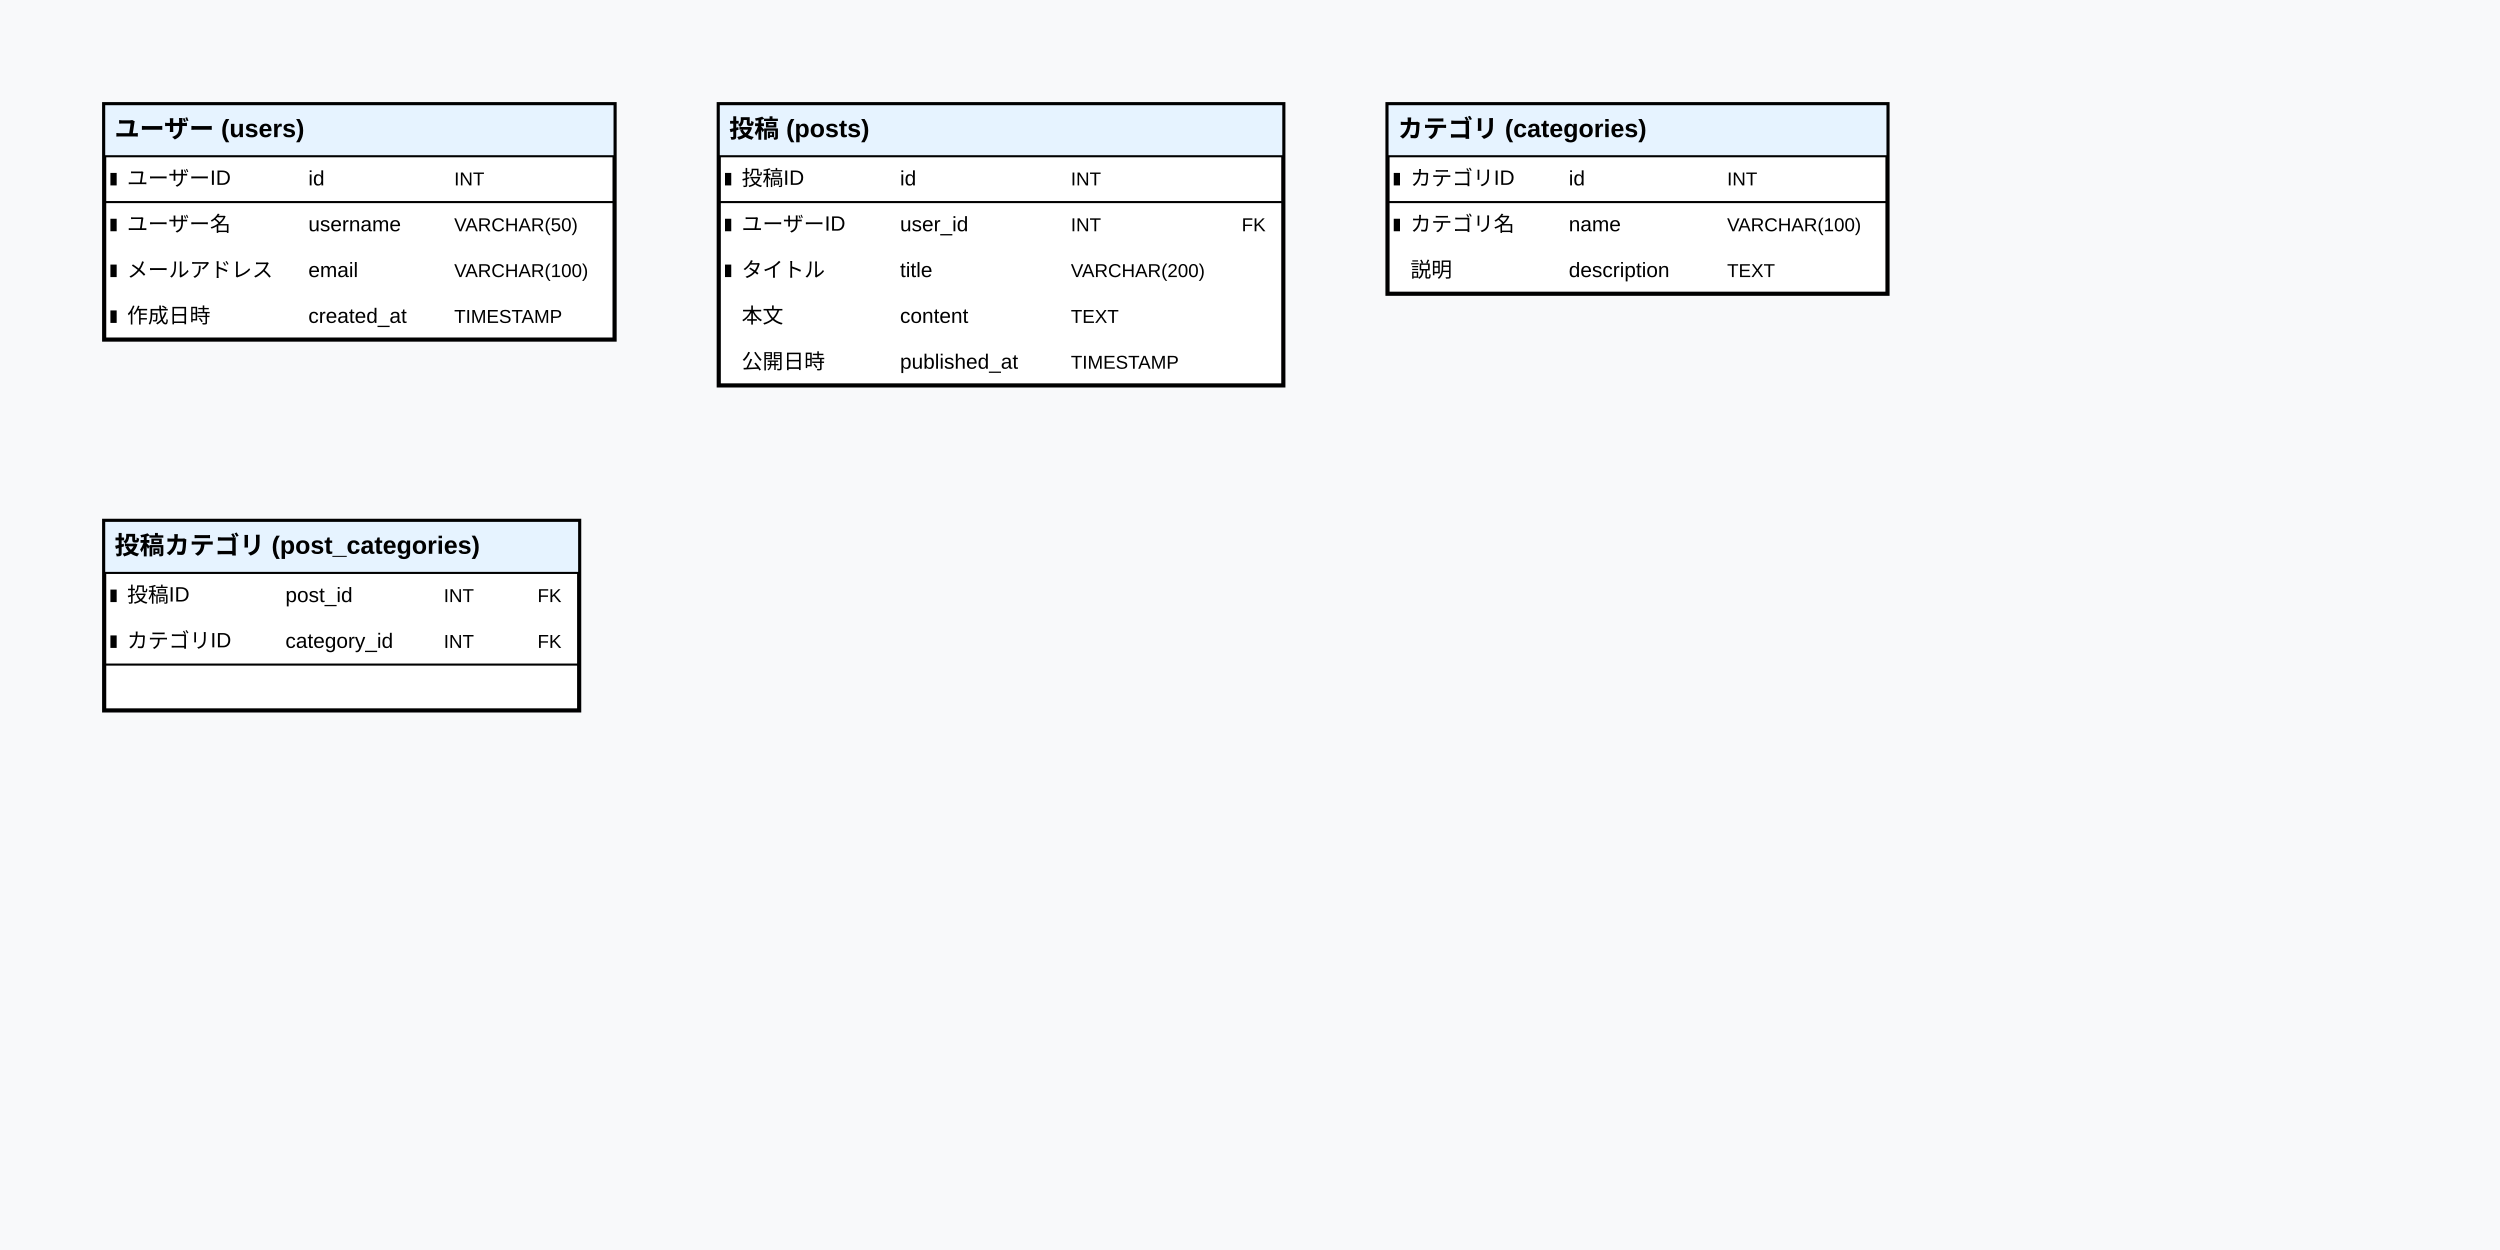
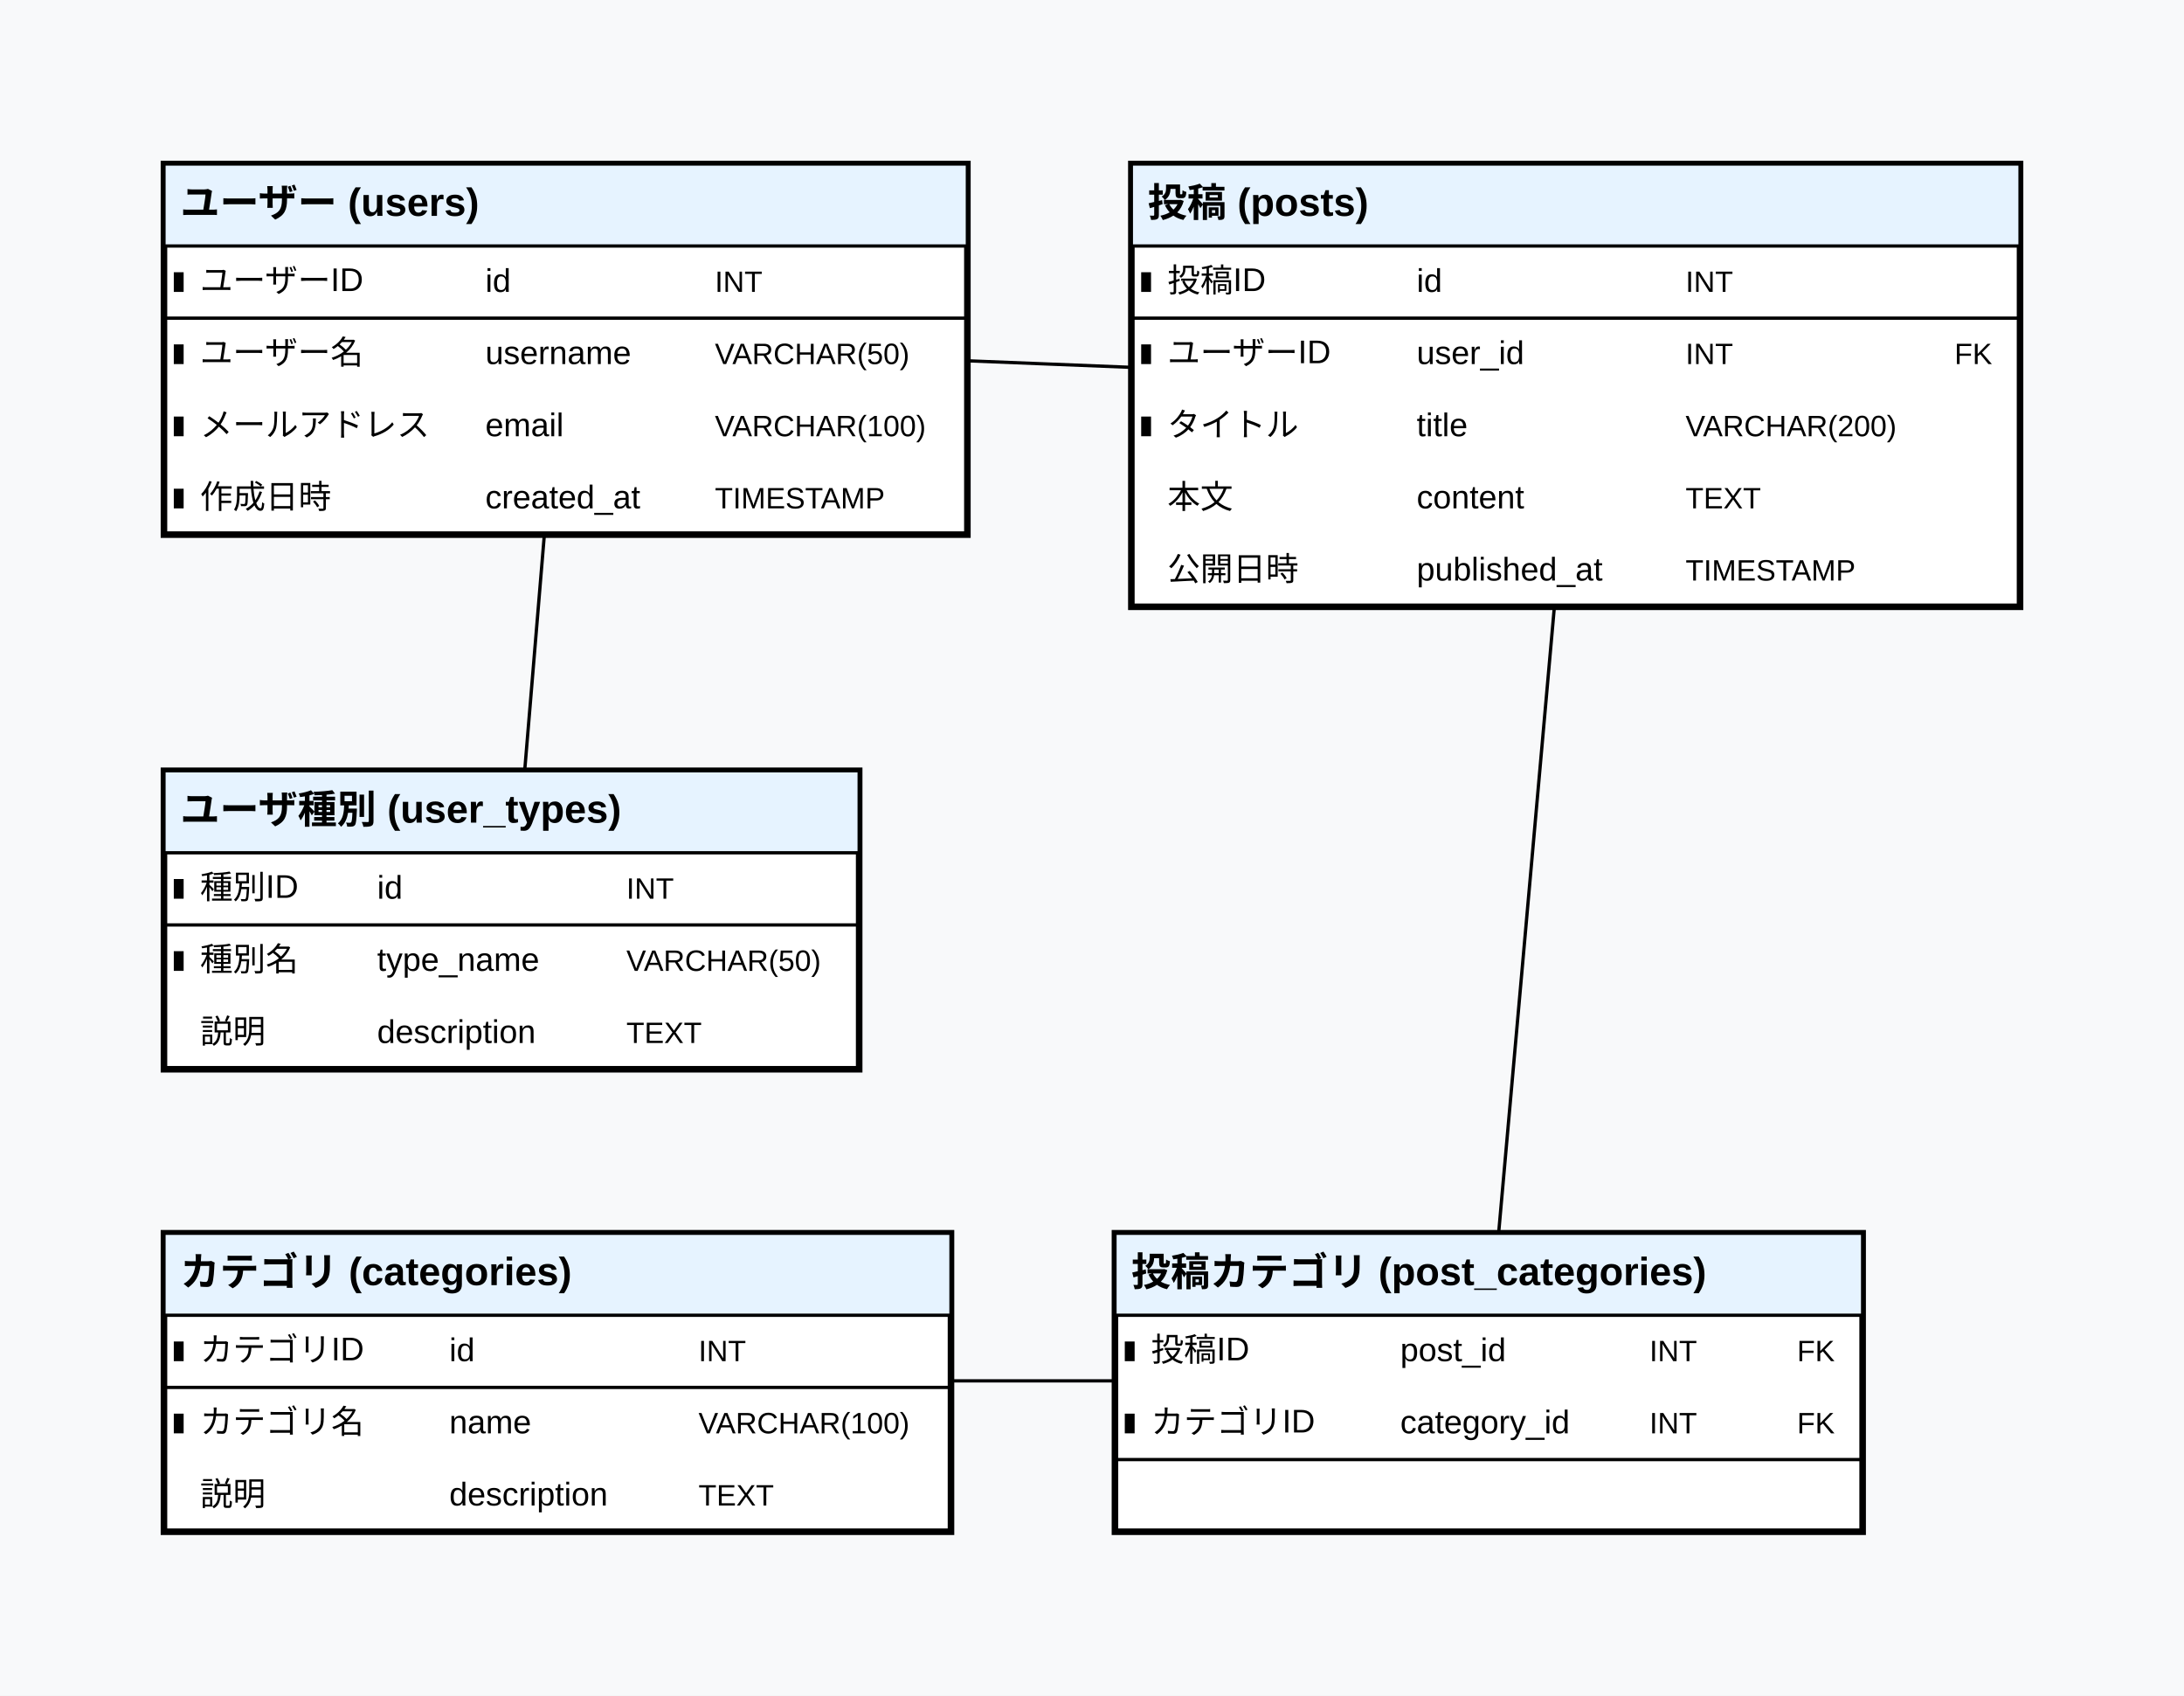
- <svg xmlns="http://www.w3.org/2000/svg" width="1200" height="600">
-   <defs>
-     <style>
+ <svg xmlns="http://www.w3.org/2000/svg" width="666" height="517">
+   <style>
text { font-family: Arial, sans-serif; }
</style>
-   </defs>
-   <rect width="1200" height="600" fill="#f8f9fa" stroke="none" />
+   <rect width="666" height="517" fill="#f8f9fa" stroke="none" />
  <rect x="50" y="50" width="245" height="113" fill="white" stroke="black" stroke-width="2" />
  <rect x="50" y="50" width="245" height="25" fill="#e6f3ff" stroke="black" stroke-width="1" />
  <text x="55" y="66" font-family="Arial" font-size="12" font-weight="bold">ユーザー (users)</text>
  <text x="61" y="89" font-family="Arial" font-size="10" font-weight="normal" fill="black">ユーザーID</text>
  <rect x="53" y="83" width="3" height="6" fill="black" />
  <text x="148" y="89" font-family="Arial" font-size="10" fill="black">id</text>
  <text x="218" y="89" font-family="Arial" font-size="9" fill="black">INT</text>
  <text x="61" y="111" font-family="Arial" font-size="10" font-weight="normal" fill="black">ユーザー名</text>
  <rect x="53" y="105" width="3" height="6" fill="black" />
  <text x="148" y="111" font-family="Arial" font-size="10" fill="black">username</text>
  <text x="218" y="111" font-family="Arial" font-size="9" fill="black">VARCHAR(50)</text>
  <text x="61" y="133" font-family="Arial" font-size="10" font-weight="normal" fill="black">メールアドレス</text>
  <rect x="53" y="127" width="3" height="6" fill="black" />
  <text x="148" y="133" font-family="Arial" font-size="10" fill="black">email</text>
  <text x="218" y="133" font-family="Arial" font-size="9" fill="black">VARCHAR(100)</text>
  <text x="61" y="155" font-family="Arial" font-size="10" font-weight="normal" fill="black">作成日時</text>
  <rect x="53" y="149" width="3" height="6" fill="black" />
  <text x="148" y="155" font-family="Arial" font-size="10" fill="black">created_at</text>
  <text x="218" y="155" font-family="Arial" font-size="9" fill="black">TIMESTAMP</text>
  <line x1="50" y1="97" x2="295" y2="97" stroke="black" stroke-width="1" />
  <rect x="345" y="50" width="271" height="135" fill="white" stroke="black" stroke-width="2" />
  <rect x="345" y="50" width="271" height="25" fill="#e6f3ff" stroke="black" stroke-width="1" />
  <text x="350" y="66" font-family="Arial" font-size="12" font-weight="bold">投稿 (posts)</text>
  <text x="356" y="89" font-family="Arial" font-size="10" font-weight="normal" fill="black">投稿ID</text>
  <rect x="348" y="83" width="3" height="6" fill="black" />
  <text x="432" y="89" font-family="Arial" font-size="10" fill="black">id</text>
  <text x="514" y="89" font-family="Arial" font-size="9" fill="black">INT</text>
  <text x="596" y="89" font-family="Arial" font-size="9" fill="black" />
  <text x="356" y="111" font-family="Arial" font-size="10" font-weight="normal" fill="black">ユーザーID</text>
  <rect x="348" y="105" width="3" height="6" fill="black" />
  <text x="432" y="111" font-family="Arial" font-size="10" fill="black">user_id</text>
  <text x="514" y="111" font-family="Arial" font-size="9" fill="black">INT</text>
  <text x="596" y="111" font-family="Arial" font-size="9" fill="black">FK</text>
  <text x="356" y="133" font-family="Arial" font-size="10" font-weight="normal" fill="black">タイトル</text>
  <rect x="348" y="127" width="3" height="6" fill="black" />
  <text x="432" y="133" font-family="Arial" font-size="10" fill="black">title</text>
  <text x="514" y="133" font-family="Arial" font-size="9" fill="black">VARCHAR(200)</text>
  <text x="596" y="133" font-family="Arial" font-size="9" fill="black" />
  <text x="356" y="155" font-family="Arial" font-size="10" font-weight="normal" fill="black">本文</text>
  <text x="432" y="155" font-family="Arial" font-size="10" fill="black">content</text>
  <text x="514" y="155" font-family="Arial" font-size="9" fill="black">TEXT</text>
  <text x="596" y="155" font-family="Arial" font-size="9" fill="black" />
  <text x="356" y="177" font-family="Arial" font-size="10" font-weight="normal" fill="black">公開日時</text>
  <text x="432" y="177" font-family="Arial" font-size="10" fill="black">published_at</text>
  <text x="514" y="177" font-family="Arial" font-size="9" fill="black">TIMESTAMP</text>
  <text x="596" y="177" font-family="Arial" font-size="9" fill="black" />
  <line x1="345" y1="97" x2="616" y2="97" stroke="black" stroke-width="1" />
-   <rect x="666" y="50" width="240" height="91" fill="white" stroke="black" stroke-width="2" />
-   <rect x="666" y="50" width="240" height="25" fill="#e6f3ff" stroke="black" stroke-width="1" />
-   <text x="671" y="66" font-family="Arial" font-size="12" font-weight="bold">カテゴリ (categories)</text>
-   <text x="677" y="89" font-family="Arial" font-size="10" font-weight="normal" fill="black">カテゴリID</text>
-   <rect x="669" y="83" width="3" height="6" fill="black" />
-   <text x="753" y="89" font-family="Arial" font-size="10" fill="black">id</text>
-   <text x="829" y="89" font-family="Arial" font-size="9" fill="black">INT</text>
-   <text x="677" y="111" font-family="Arial" font-size="10" font-weight="normal" fill="black">カテゴリ名</text>
-   <rect x="669" y="105" width="3" height="6" fill="black" />
-   <text x="753" y="111" font-family="Arial" font-size="10" fill="black">name</text>
-   <text x="829" y="111" font-family="Arial" font-size="9" fill="black">VARCHAR(100)</text>
-   <text x="677" y="133" font-family="Arial" font-size="10" font-weight="normal" fill="black">説明</text>
-   <text x="753" y="133" font-family="Arial" font-size="10" fill="black">description</text>
-   <text x="829" y="133" font-family="Arial" font-size="9" fill="black">TEXT</text>
-   <line x1="666" y1="97" x2="906" y2="97" stroke="black" stroke-width="1" />
-   <rect x="50" y="250" width="228" height="91" fill="white" stroke="black" stroke-width="2" />
-   <rect x="50" y="250" width="228" height="25" fill="#e6f3ff" stroke="black" stroke-width="1" />
-   <text x="55" y="266" font-family="Arial" font-size="12" font-weight="bold">投稿カテゴリ (post_categories)</text>
-   <text x="61" y="289" font-family="Arial" font-size="10" font-weight="normal" fill="black">投稿ID</text>
-   <rect x="53" y="283" width="3" height="6" fill="black" />
-   <text x="137" y="289" font-family="Arial" font-size="10" fill="black">post_id</text>
-   <text x="213" y="289" font-family="Arial" font-size="9" fill="black">INT</text>
-   <text x="258" y="289" font-family="Arial" font-size="9" fill="black">FK</text>
-   <text x="61" y="311" font-family="Arial" font-size="10" font-weight="normal" fill="black">カテゴリID</text>
-   <rect x="53" y="305" width="3" height="6" fill="black" />
-   <text x="137" y="311" font-family="Arial" font-size="10" fill="black">category_id</text>
-   <text x="213" y="311" font-family="Arial" font-size="9" fill="black">INT</text>
-   <text x="258" y="311" font-family="Arial" font-size="9" fill="black">FK</text>
-   <line x1="50" y1="319" x2="278" y2="319" stroke="black" stroke-width="1" />
+   <rect x="50" y="376" width="240" height="91" fill="white" stroke="black" stroke-width="2" />
+   <rect x="50" y="376" width="240" height="25" fill="#e6f3ff" stroke="black" stroke-width="1" />
+   <text x="55" y="392" font-family="Arial" font-size="12" font-weight="bold">カテゴリ (categories)</text>
+   <text x="61" y="415" font-family="Arial" font-size="10" font-weight="normal" fill="black">カテゴリID</text>
+   <rect x="53" y="409" width="3" height="6" fill="black" />
+   <text x="137" y="415" font-family="Arial" font-size="10" fill="black">id</text>
+   <text x="213" y="415" font-family="Arial" font-size="9" fill="black">INT</text>
+   <text x="61" y="437" font-family="Arial" font-size="10" font-weight="normal" fill="black">カテゴリ名</text>
+   <rect x="53" y="431" width="3" height="6" fill="black" />
+   <text x="137" y="437" font-family="Arial" font-size="10" fill="black">name</text>
+   <text x="213" y="437" font-family="Arial" font-size="9" fill="black">VARCHAR(100)</text>
+   <text x="61" y="459" font-family="Arial" font-size="10" font-weight="normal" fill="black">説明</text>
+   <text x="137" y="459" font-family="Arial" font-size="10" fill="black">description</text>
+   <text x="213" y="459" font-family="Arial" font-size="9" fill="black">TEXT</text>
+   <line x1="50" y1="423" x2="290" y2="423" stroke="black" stroke-width="1" />
+   <rect x="340" y="376" width="228" height="91" fill="white" stroke="black" stroke-width="2" />
+   <rect x="340" y="376" width="228" height="25" fill="#e6f3ff" stroke="black" stroke-width="1" />
+   <text x="345" y="392" font-family="Arial" font-size="12" font-weight="bold">投稿カテゴリ (post_categories)</text>
+   <text x="351" y="415" font-family="Arial" font-size="10" font-weight="normal" fill="black">投稿ID</text>
+   <rect x="343" y="409" width="3" height="6" fill="black" />
+   <text x="427" y="415" font-family="Arial" font-size="10" fill="black">post_id</text>
+   <text x="503" y="415" font-family="Arial" font-size="9" fill="black">INT</text>
+   <text x="548" y="415" font-family="Arial" font-size="9" fill="black">FK</text>
+   <text x="351" y="437" font-family="Arial" font-size="10" font-weight="normal" fill="black">カテゴリID</text>
+   <rect x="343" y="431" width="3" height="6" fill="black" />
+   <text x="427" y="437" font-family="Arial" font-size="10" fill="black">category_id</text>
+   <text x="503" y="437" font-family="Arial" font-size="9" fill="black">INT</text>
+   <text x="548" y="437" font-family="Arial" font-size="9" fill="black">FK</text>
+   <line x1="340" y1="445" x2="568" y2="445" stroke="black" stroke-width="1" />
+   <rect x="50" y="235" width="212" height="91" fill="white" stroke="black" stroke-width="2" />
+   <rect x="50" y="235" width="212" height="25" fill="#e6f3ff" stroke="black" stroke-width="1" />
+   <text x="55" y="251" font-family="Arial" font-size="12" font-weight="bold">ユーザ種別 (user_types)</text>
+   <text x="61" y="274" font-family="Arial" font-size="10" font-weight="normal" fill="black">種別ID</text>
+   <rect x="53" y="268" width="3" height="6" fill="black" />
+   <text x="115" y="274" font-family="Arial" font-size="10" fill="black">id</text>
+   <text x="191" y="274" font-family="Arial" font-size="9" fill="black">INT</text>
+   <text x="61" y="296" font-family="Arial" font-size="10" font-weight="normal" fill="black">種別名</text>
+   <rect x="53" y="290" width="3" height="6" fill="black" />
+   <text x="115" y="296" font-family="Arial" font-size="10" fill="black">type_name</text>
+   <text x="191" y="296" font-family="Arial" font-size="9" fill="black">VARCHAR(50)</text>
+   <text x="61" y="318" font-family="Arial" font-size="10" font-weight="normal" fill="black">説明</text>
+   <text x="115" y="318" font-family="Arial" font-size="10" fill="black">description</text>
+   <text x="191" y="318" font-family="Arial" font-size="9" fill="black">TEXT</text>
+   <line x1="50" y1="282" x2="262" y2="282" stroke="black" stroke-width="1" />
+   <line x1="345" y1="112" x2="295" y2="110" stroke="black" stroke-width="1" />
+   <line x1="457" y1="376" x2="474" y2="185" stroke="black" stroke-width="1" />
+   <line x1="340" y1="421" x2="290" y2="421" stroke="black" stroke-width="1" />
+   <line x1="160" y1="235" x2="166" y2="163" stroke="black" stroke-width="1" />
</svg>
